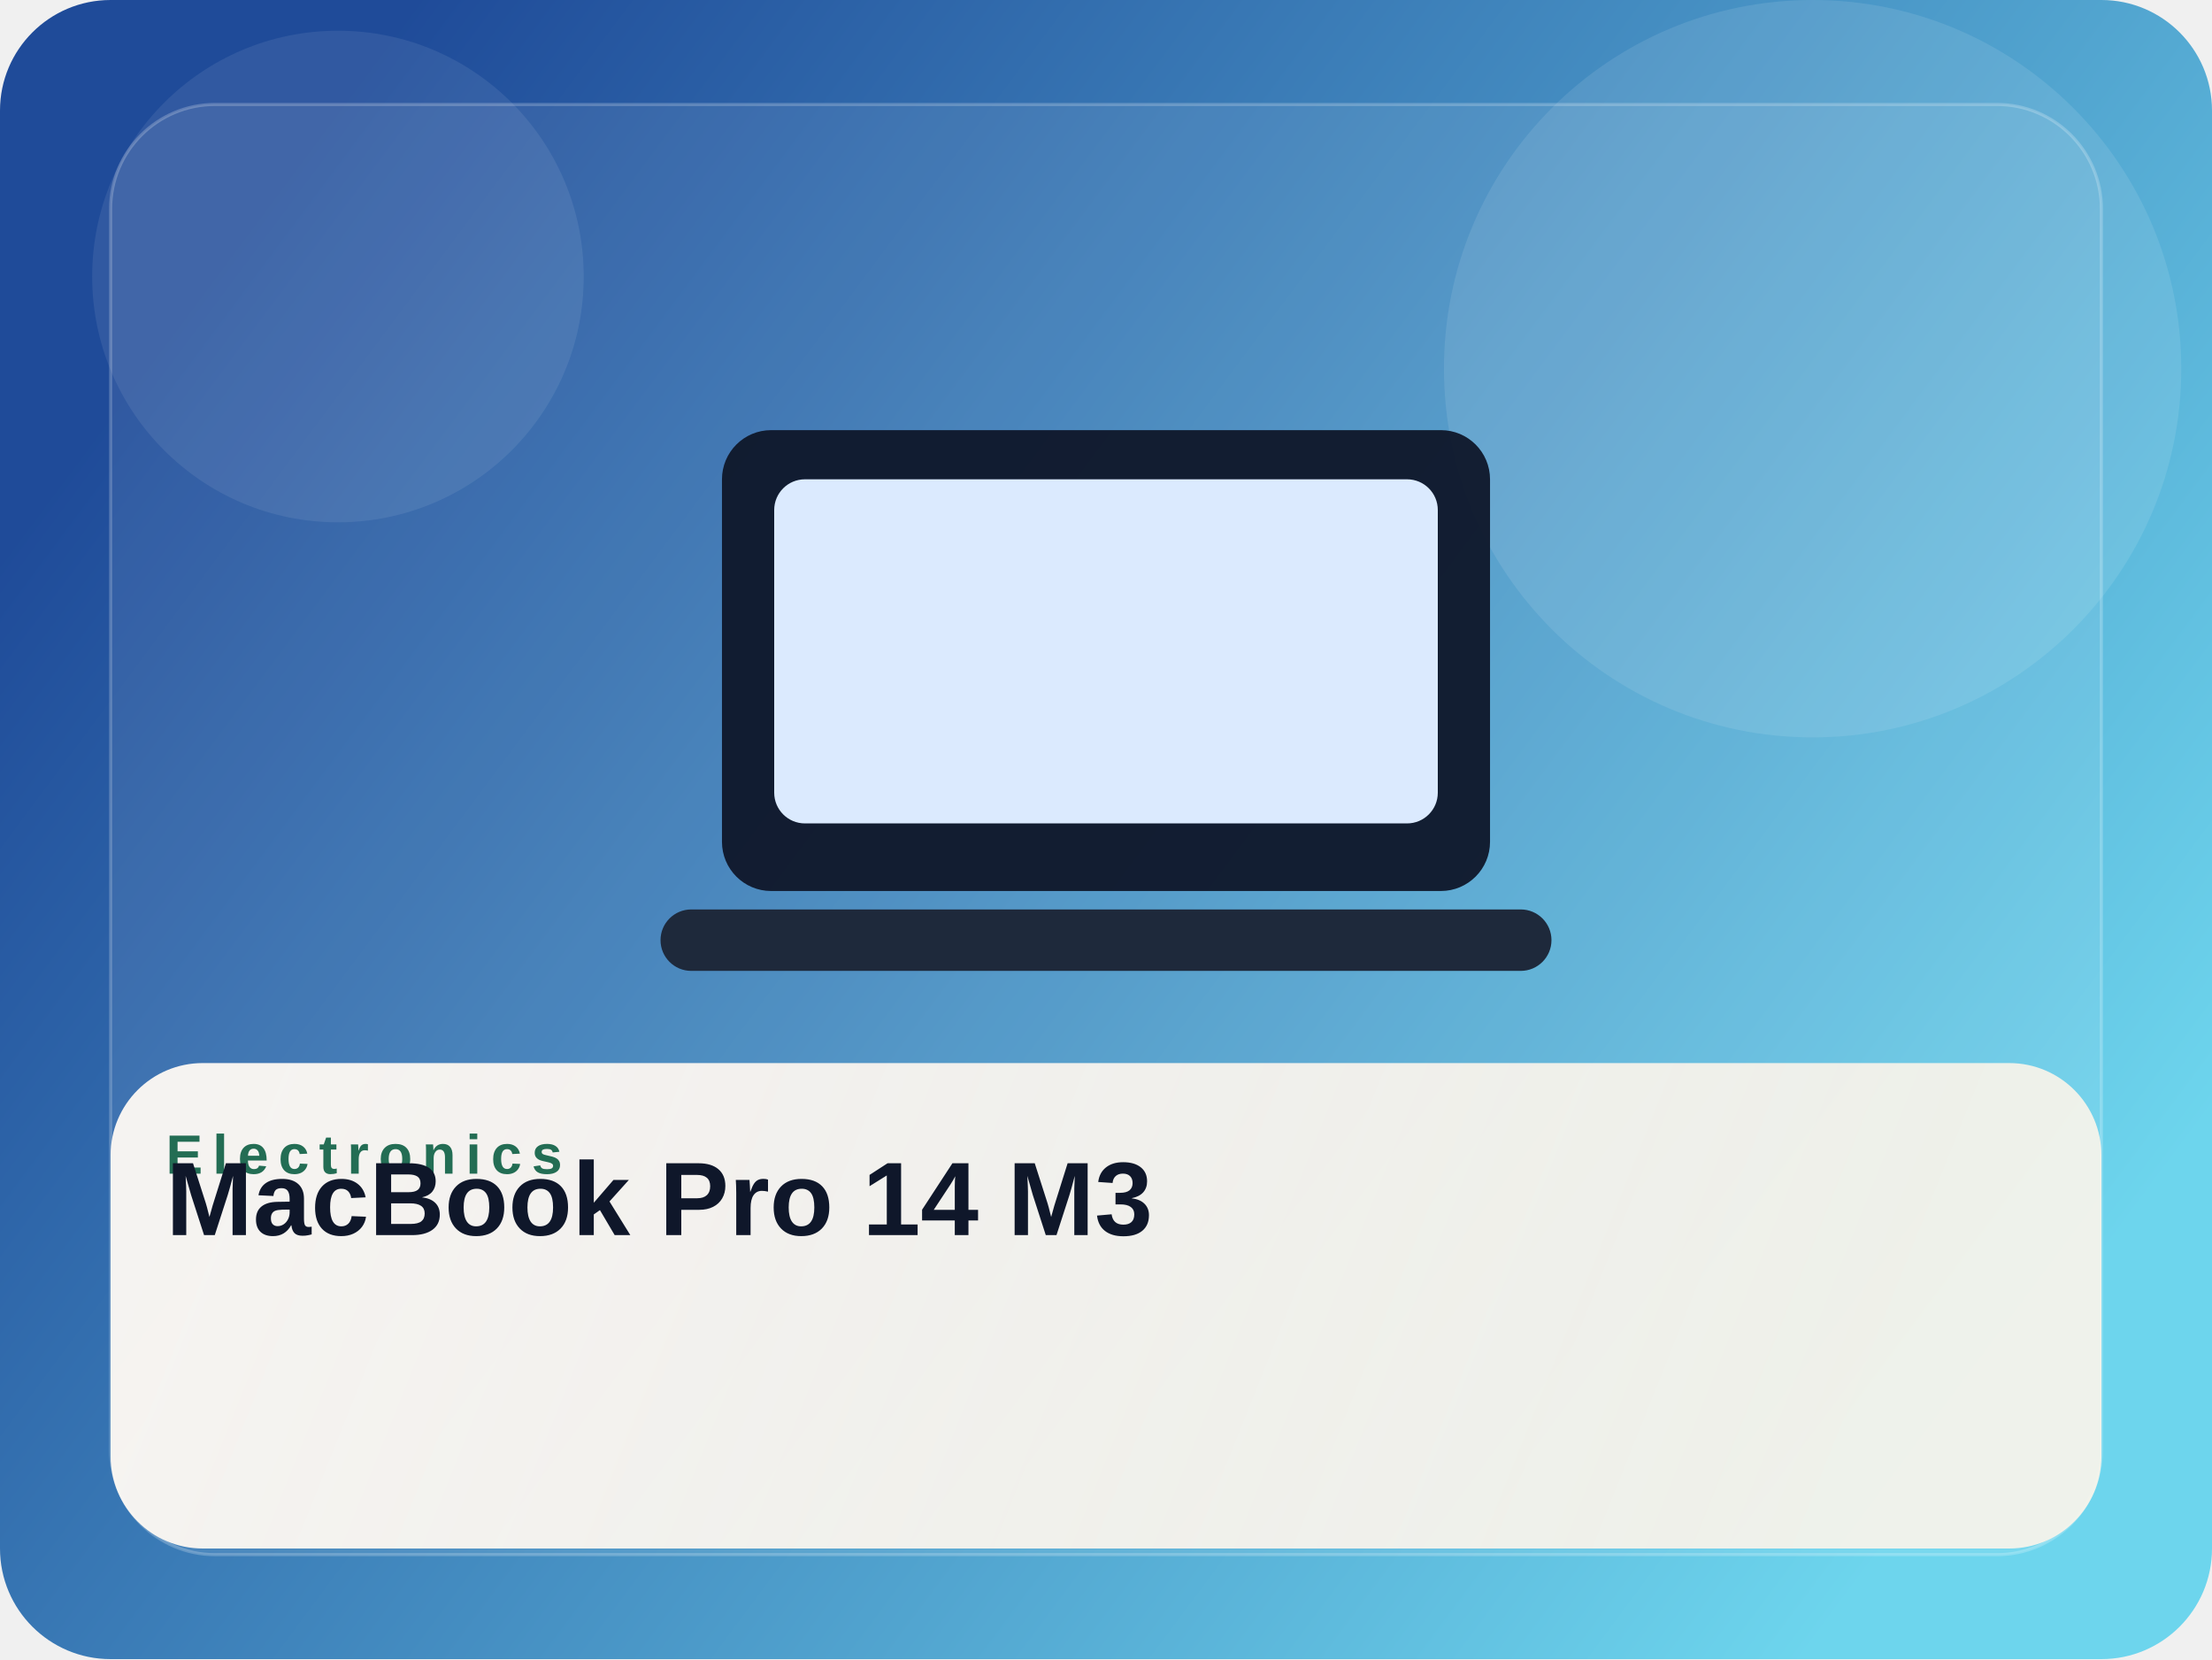
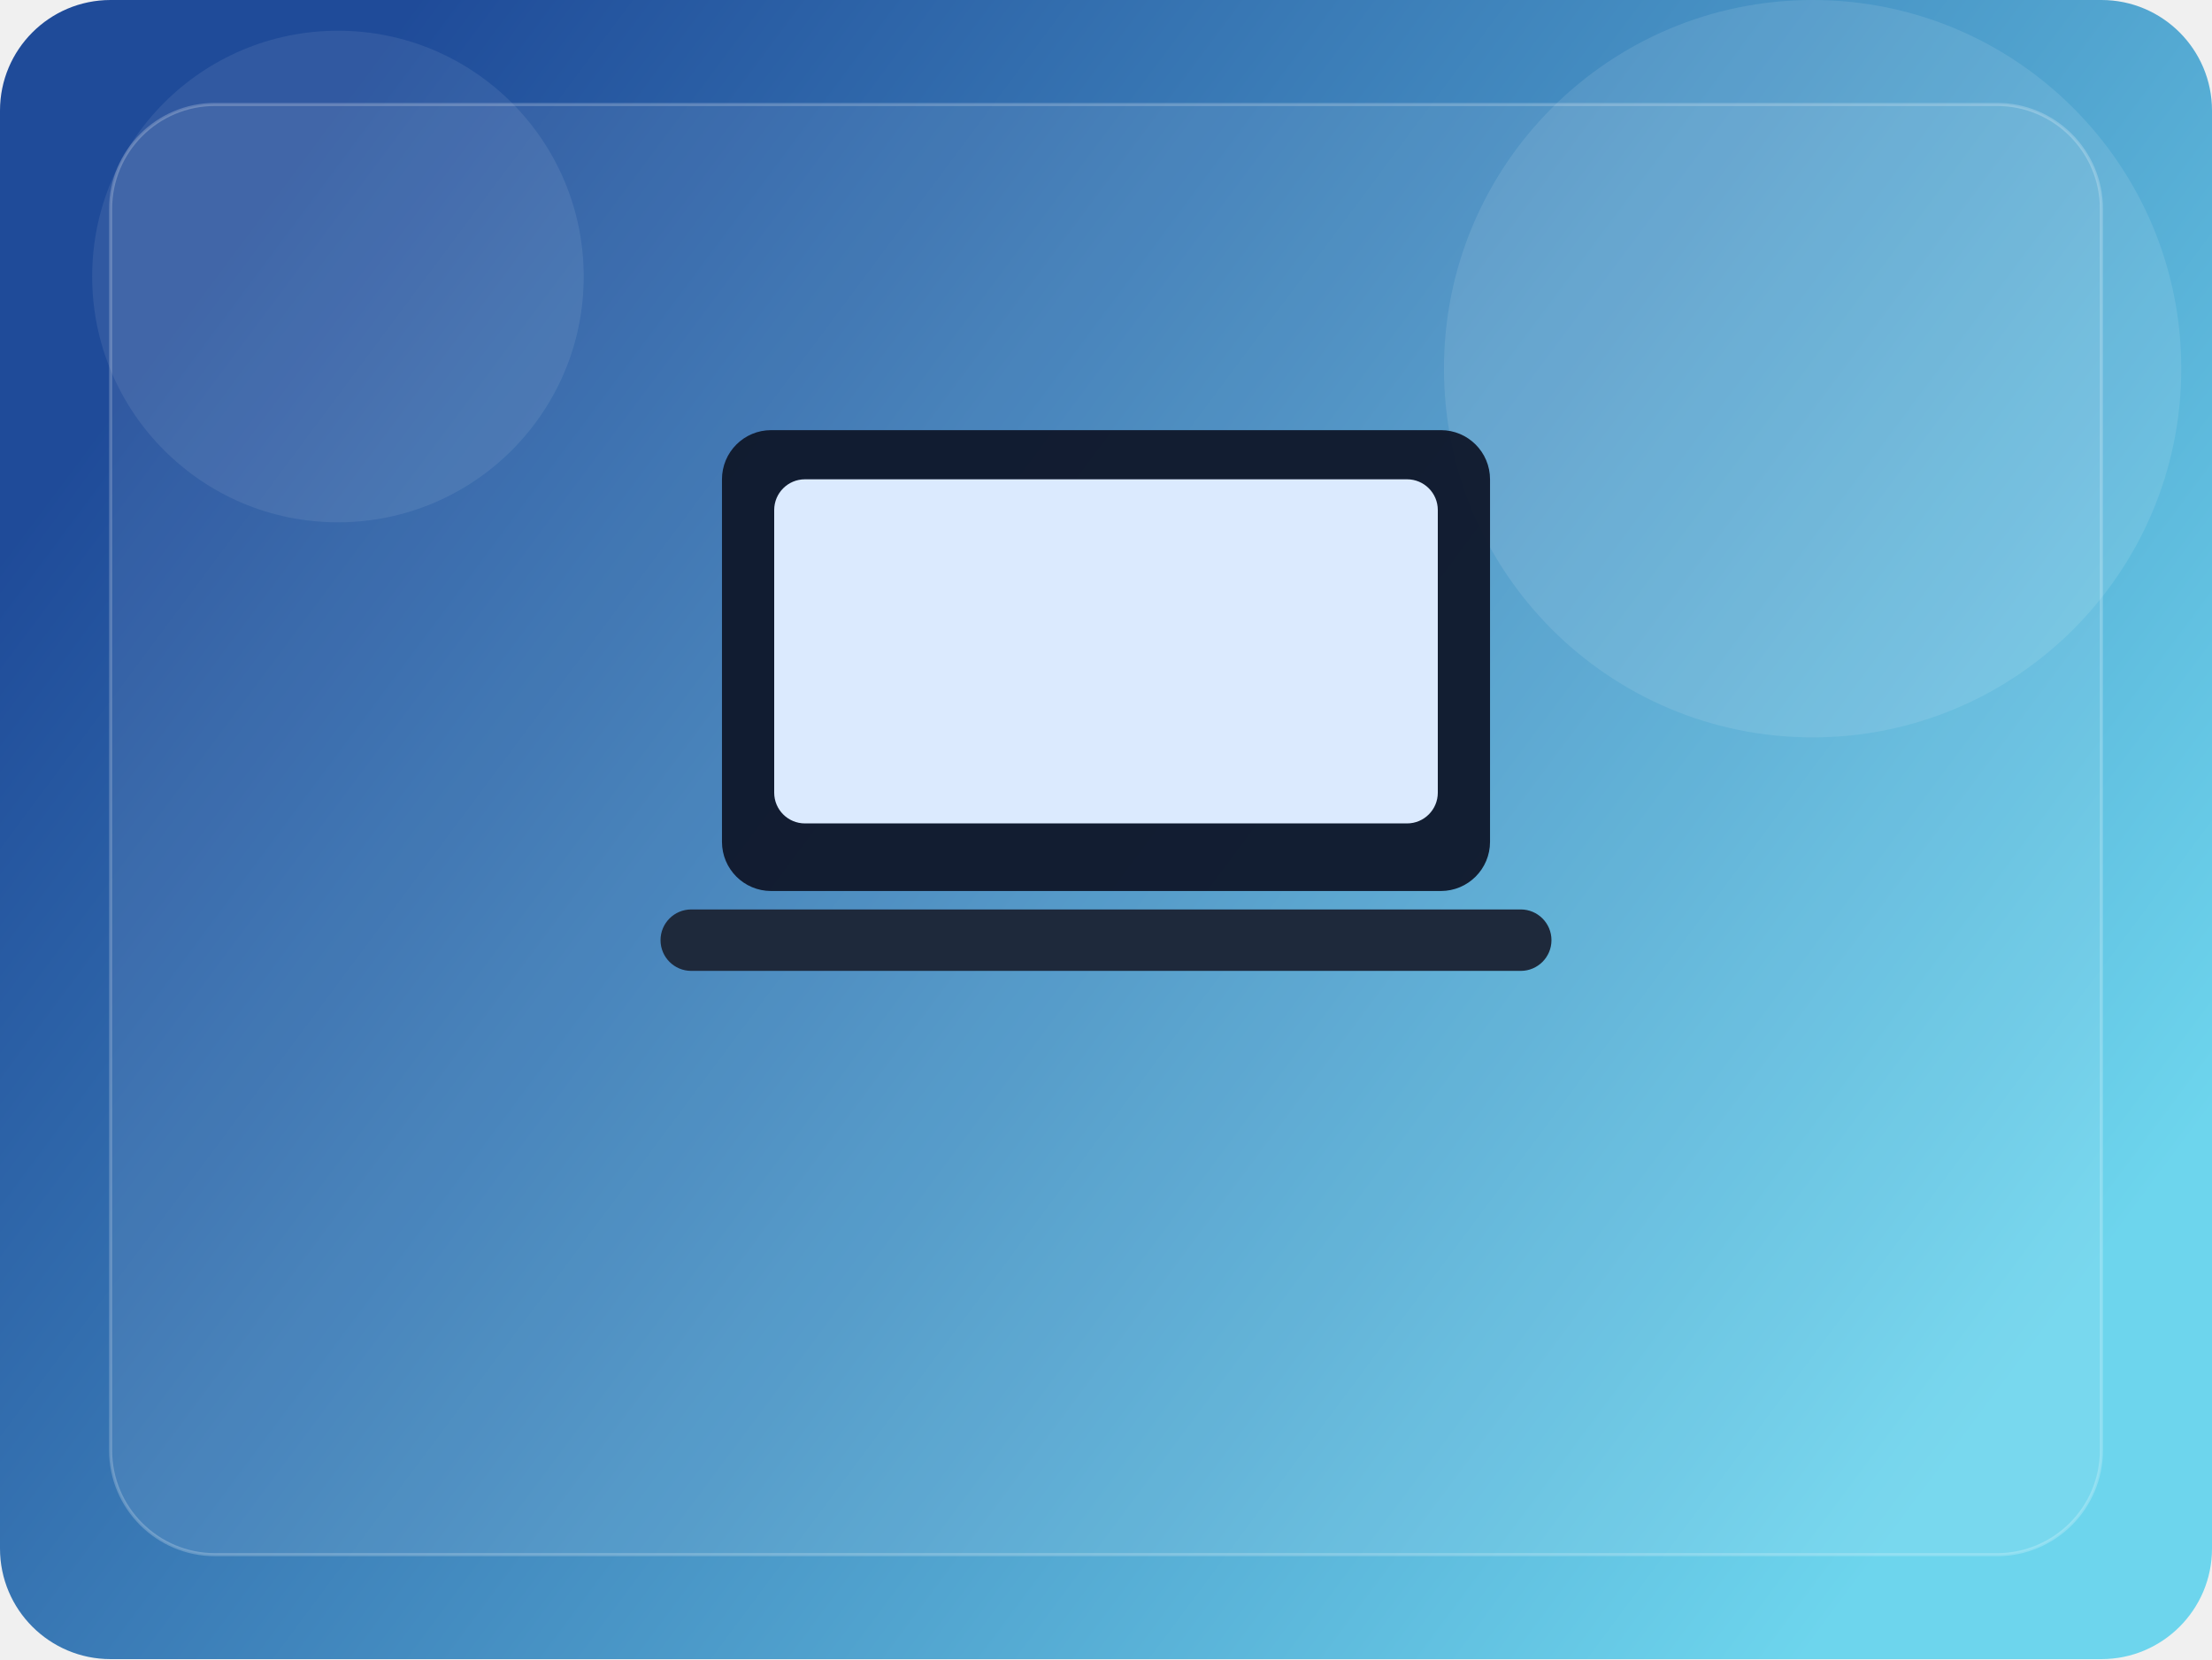
<svg xmlns="http://www.w3.org/2000/svg" width="1200" height="900" viewBox="0 0 720 540" fill="none">
  <defs>
    <linearGradient id="bg" x1="90" y1="60" x2="640" y2="470" gradientUnits="userSpaceOnUse">
      <stop stop-color="#1f4b99" />
      <stop offset="1" stop-color="#6dd5ed" />
    </linearGradient>
    <linearGradient id="card" x1="80" y1="320" x2="580" y2="520" gradientUnits="userSpaceOnUse">
      <stop stop-color="#fffaf4" stop-opacity="0.95" />
      <stop offset="1" stop-color="#fff5ea" stop-opacity="0.88" />
    </linearGradient>
  </defs>
  <rect width="720" height="540" rx="36" fill="url(#bg)" />
  <circle cx="590" cy="120" r="120" fill="#ffffff" fill-opacity="0.10" />
  <circle cx="110" cy="90" r="80" fill="#ffffff" fill-opacity="0.08" />
  <rect x="36" y="34" width="648" height="472" rx="34" fill="#ffffff" fill-opacity="0.08" stroke="#ffffff" stroke-opacity="0.22" />
  <rect x="235" y="140" width="250" height="150" rx="16" fill="#0f172a" opacity="0.95" />
  <rect x="252" y="156" width="216" height="112" rx="10" fill="#dbeafe" />
  <rect x="215" y="296" width="290" height="20" rx="10" fill="#1e293b" />
-   <rect x="36" y="346" width="648" height="158" rx="30" fill="url(#card)" />
-   <text x="54" y="382" fill="#236d54" font-size="18" font-weight="800" letter-spacing="3.2" font-family="Segoe UI, Arial, sans-serif">Electronics</text>
-   <text x="54" y="402" fill="#0f172a" font-size="34" font-weight="700" font-family="Segoe UI, Arial, sans-serif">MacBook Pro 14 M3</text>
</svg>
